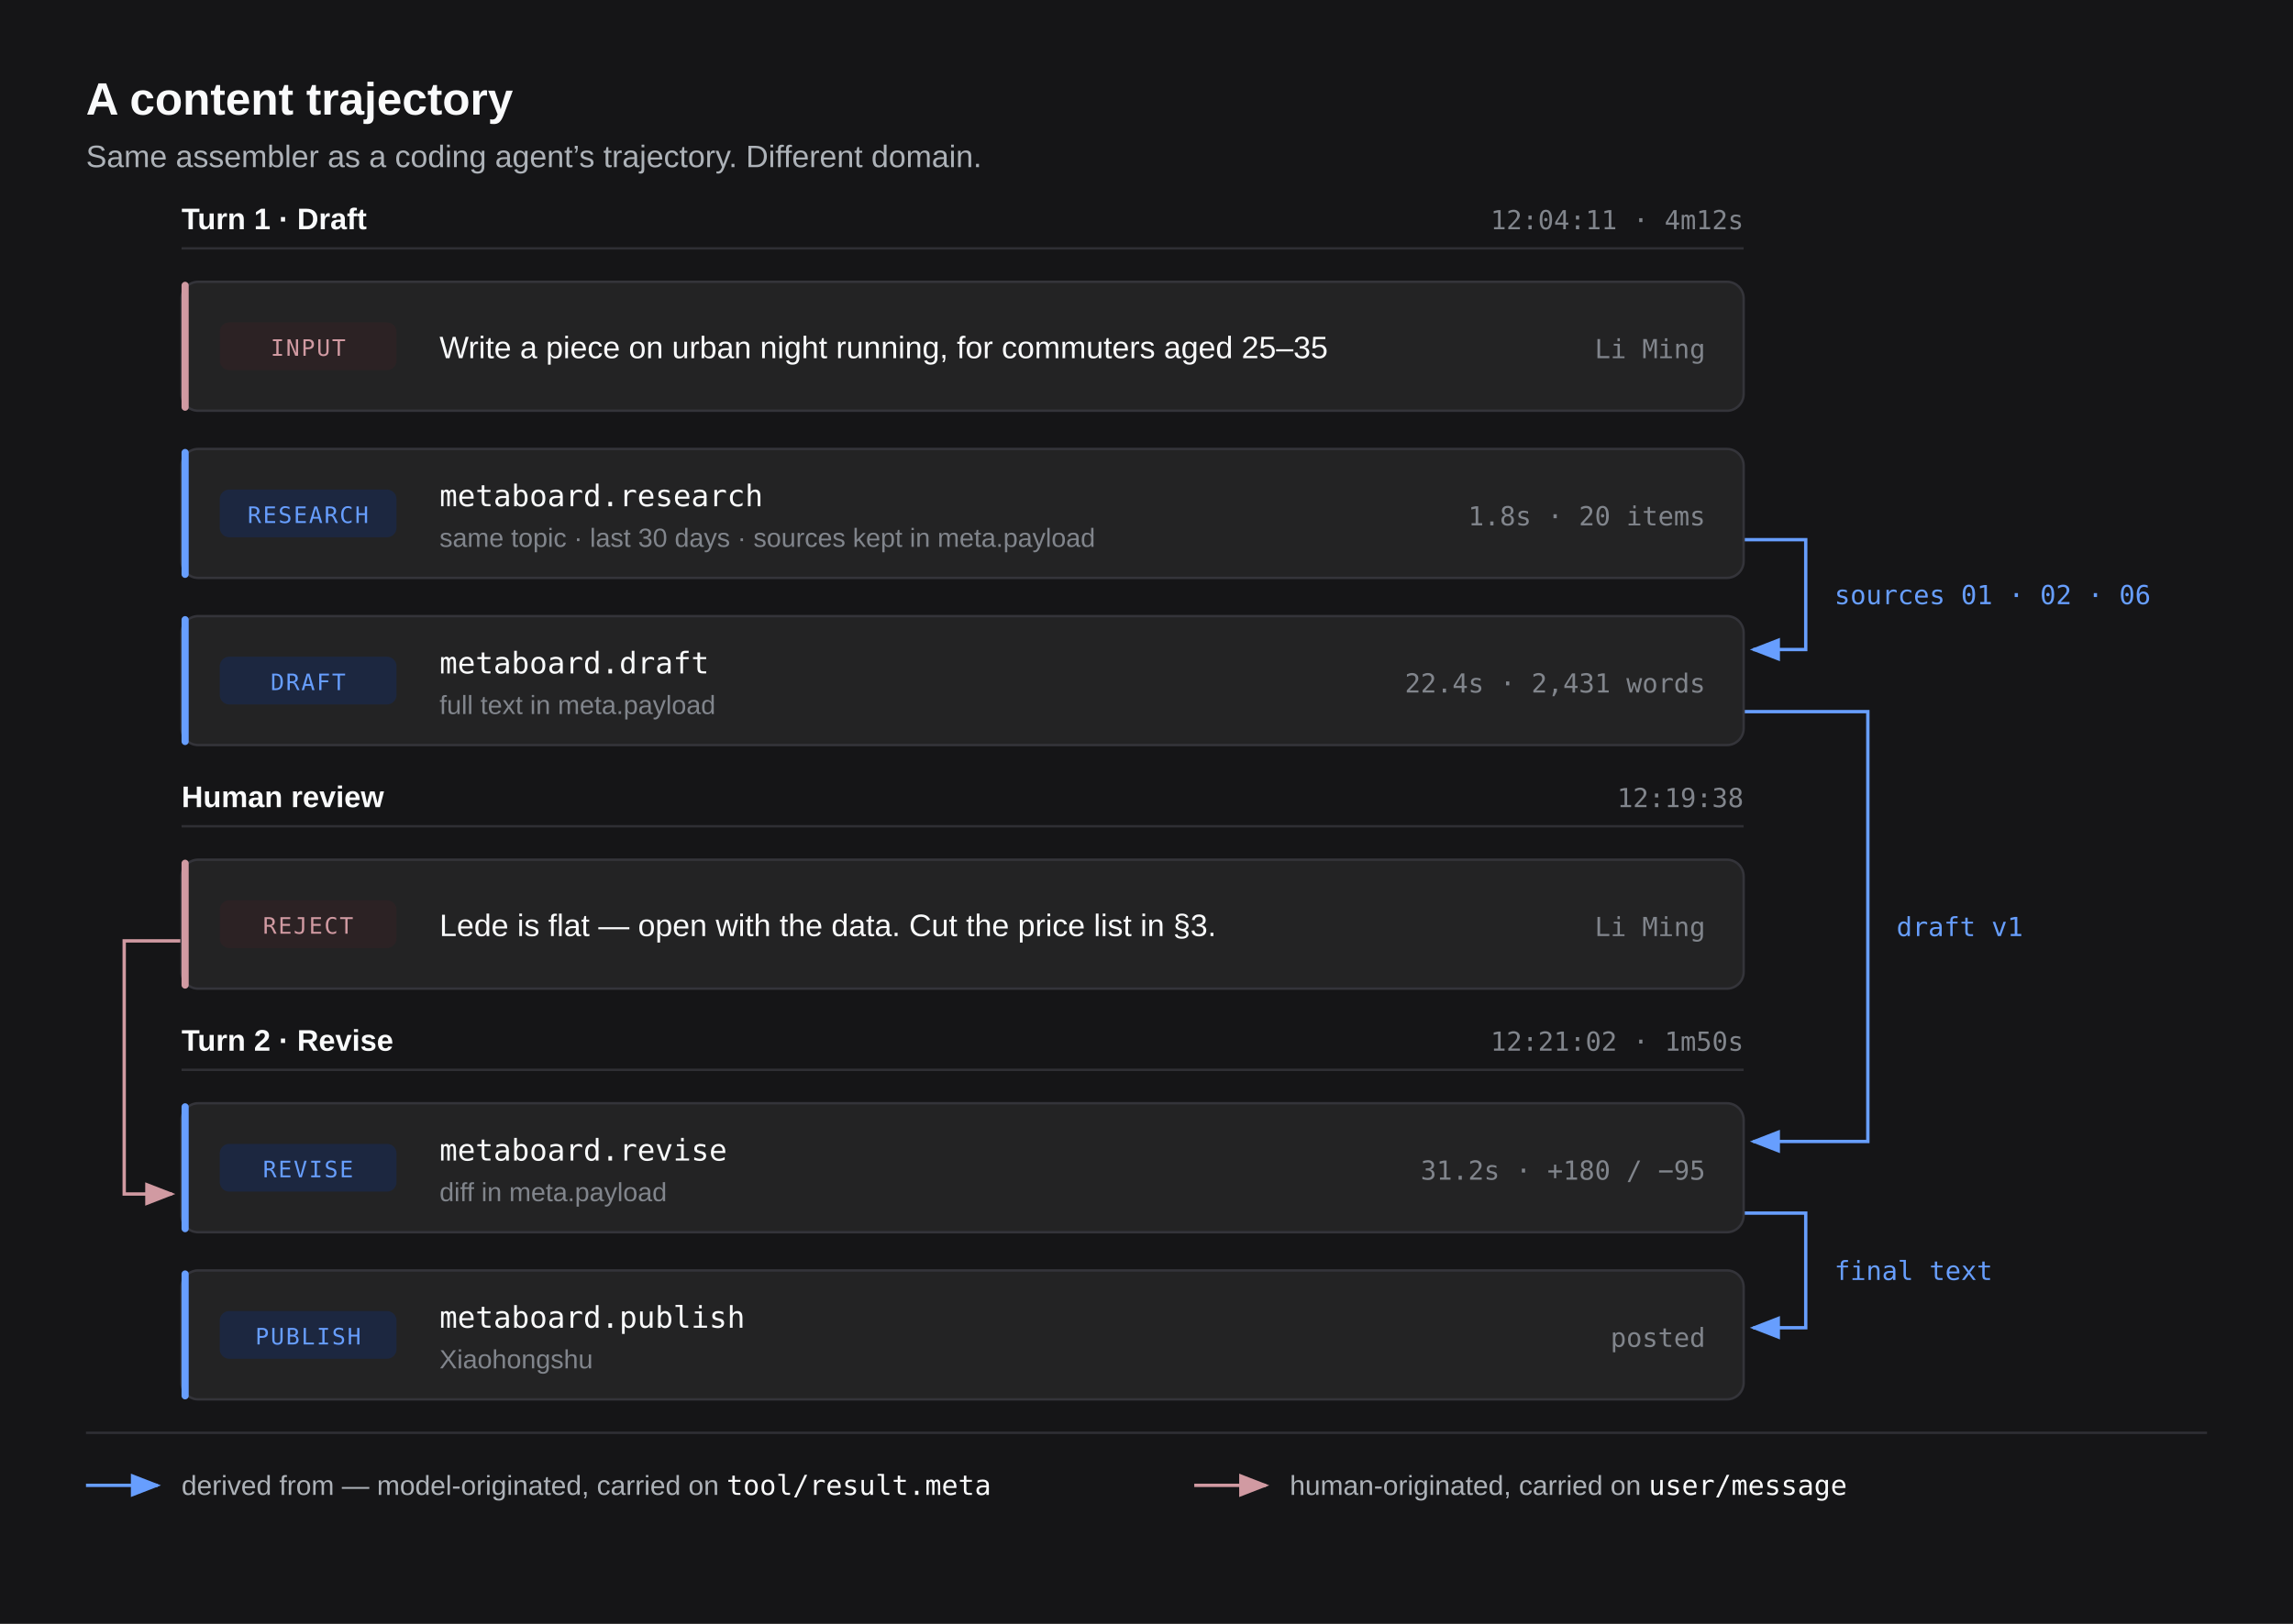
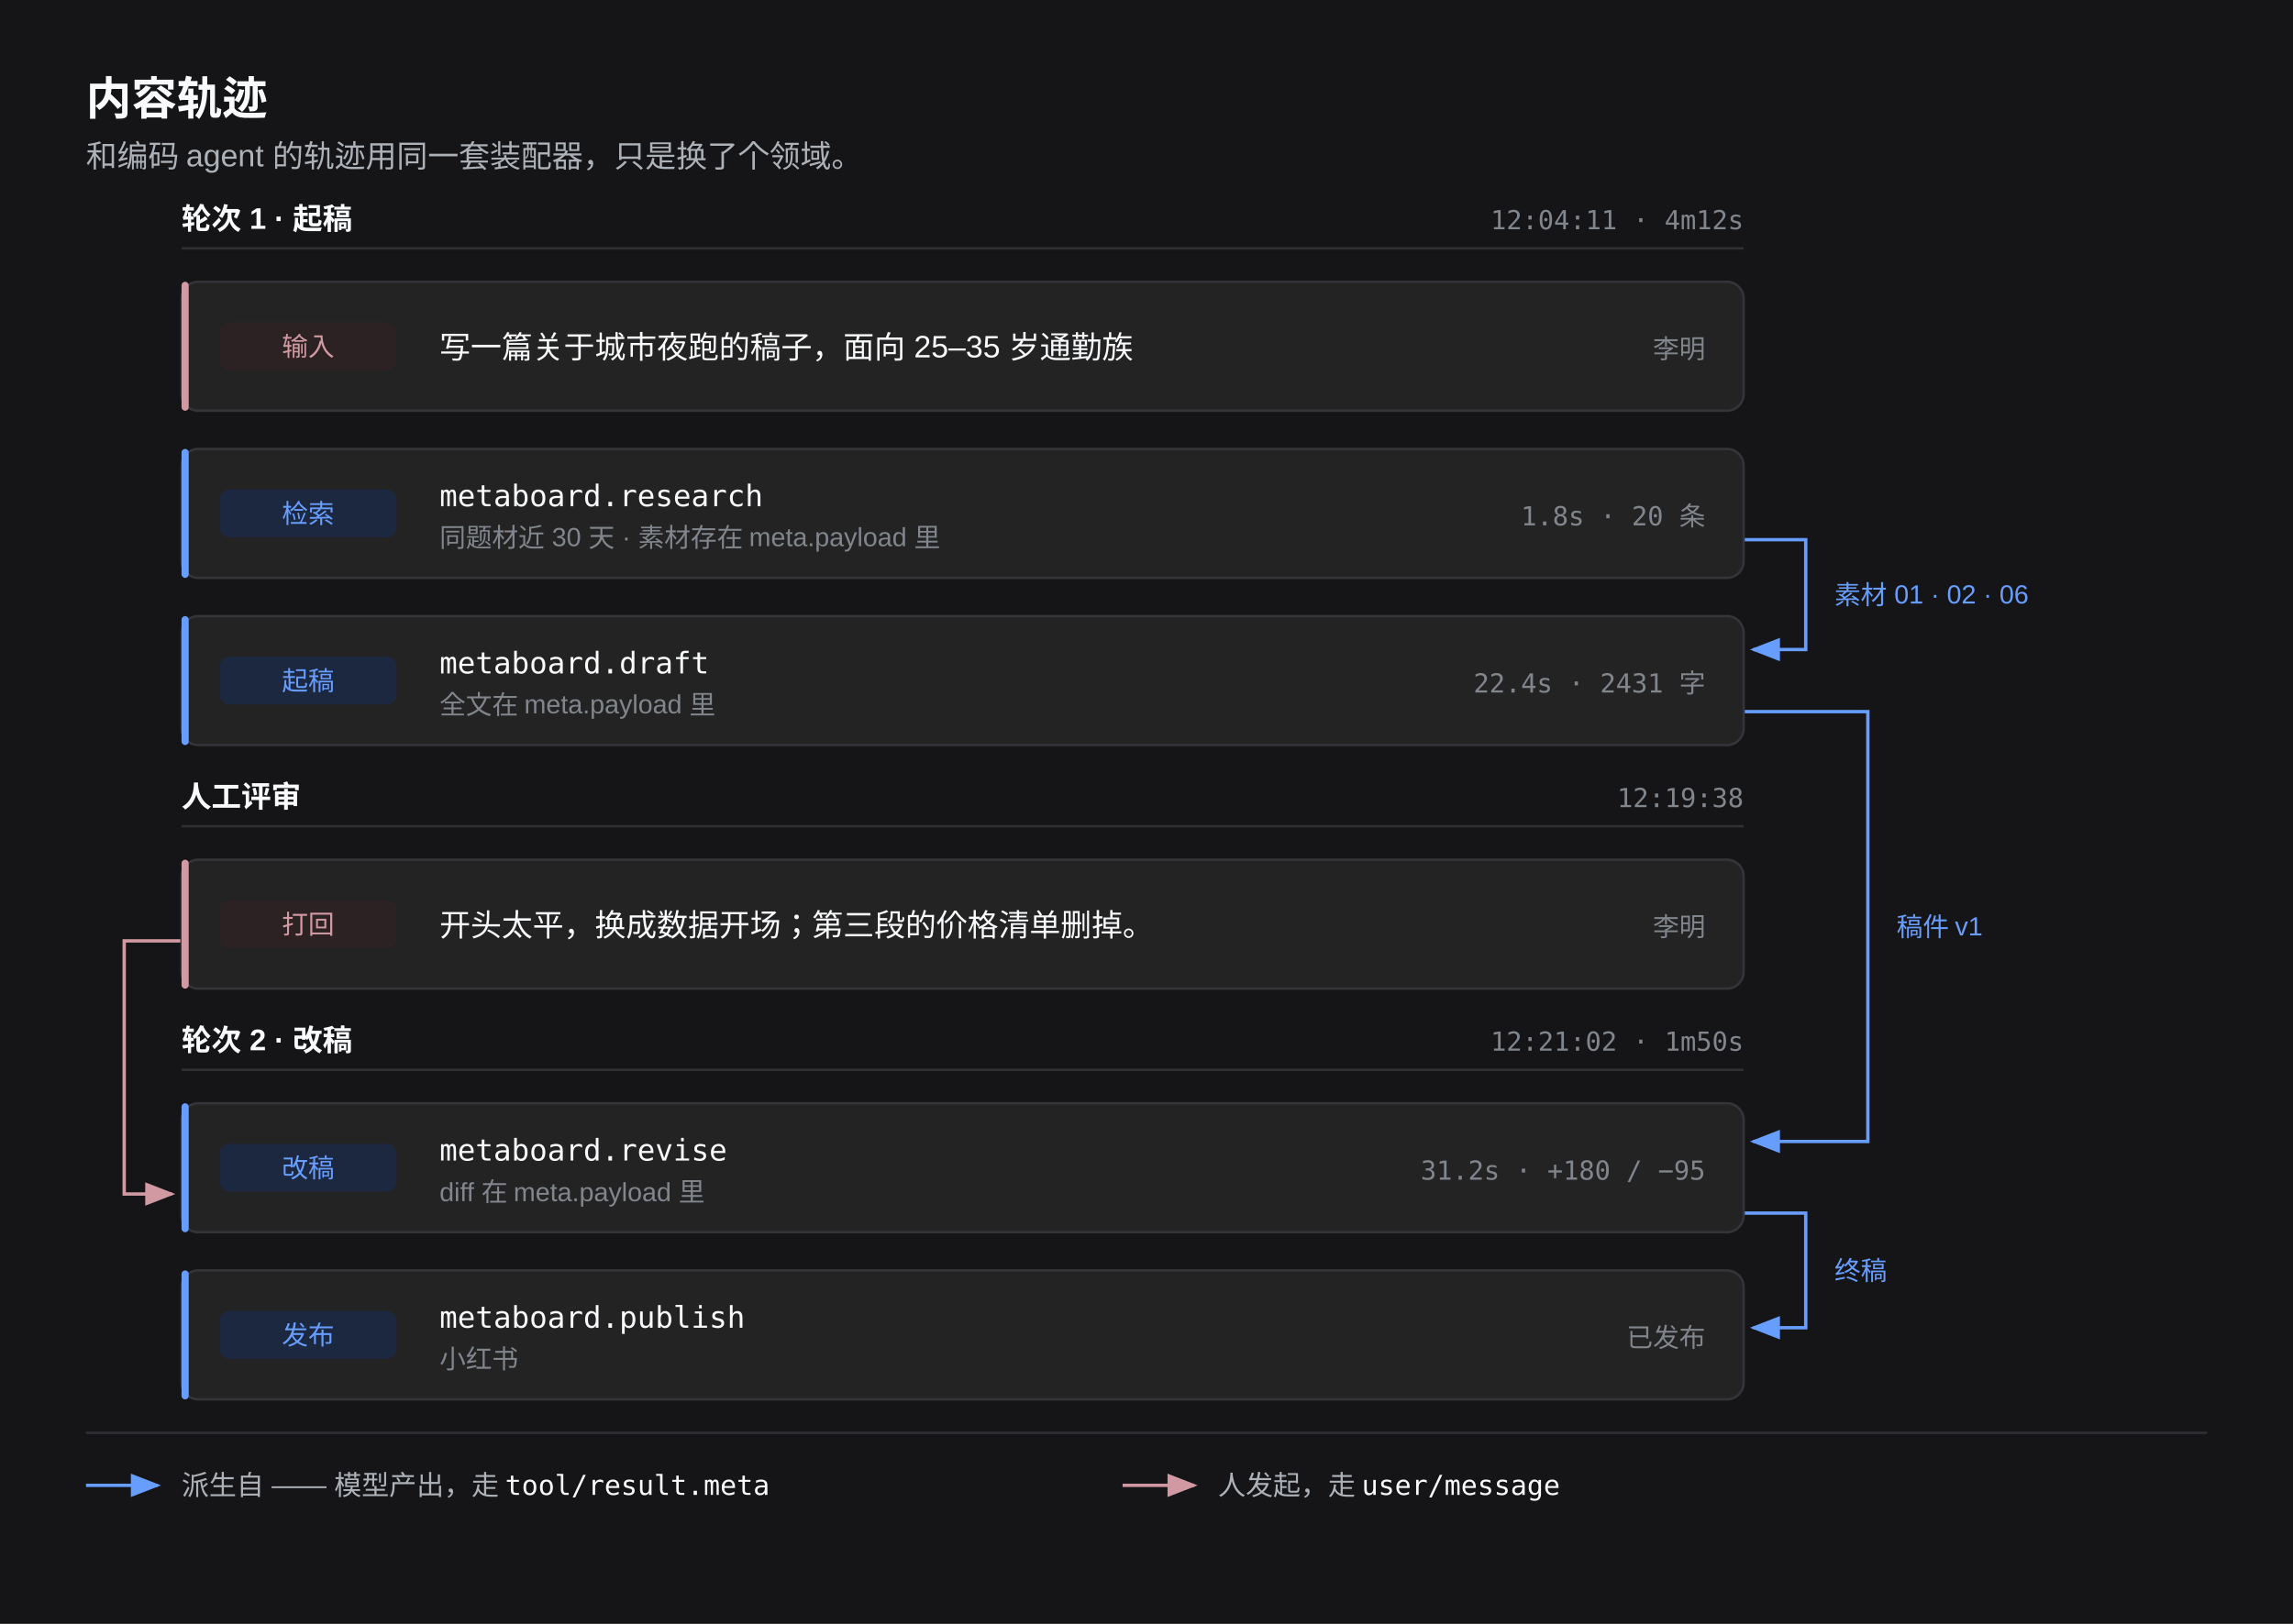
- <svg xmlns="http://www.w3.org/2000/svg" viewBox="0 0 960 680" width="960" height="680" role="img" aria-label="A content trajectory: two turns of tool calls with a human review between them, and derivation edges showing which sources each artifact came from">
+ <svg xmlns="http://www.w3.org/2000/svg" viewBox="0 0 960 680" width="960" height="680" role="img" aria-label="内容轨迹：两个轮次的工具调用，中间夹一次人工评审，派生边显示每个产物来自哪些上游">
  <defs>
    <marker id="mb-blue" markerWidth="9" markerHeight="7" refX="8" refY="3.5" orient="auto">
      <polygon points="0 0, 9 3.5, 0 7" fill="#679EFE" />
    </marker>
    <marker id="mb-rose" markerWidth="9" markerHeight="7" refX="8" refY="3.5" orient="auto">
      <polygon points="0 0, 9 3.5, 0 7" fill="#D19AA2" />
    </marker>
  </defs>
  <style>text{font-family:-apple-system, BlinkMacSystemFont, 'Segoe UI', 'Helvetica Neue', 'PingFang SC', 'Microsoft YaHei', Arial, sans-serif} .m{font-family:'SF Mono', 'JetBrains Mono', 'Fira Code', Menlo, Consolas, 'PingFang SC', monospace}</style>
  <rect width="960" height="680" fill="#151517" />
-   <text x="36" y="48" font-size="19" font-weight="600" fill="#F9FAFB">A content trajectory</text>
-   <text x="36" y="70" font-size="13" fill="#ADB2B8">Same assembler as a coding agent’s trajectory. Different domain.</text>
+   <text x="36" y="48" font-size="19" font-weight="600" fill="#F9FAFB">内容轨迹</text>
+   <text x="36" y="70" font-size="13" fill="#ADB2B8">和编码 agent 的轨迹用同一套装配器，只是换了个领域。</text>
  <line x1="76" y1="104" x2="730" y2="104" stroke="#2F2F34" stroke-width="1" />
-   <text x="76" y="96" font-size="12.5" font-weight="600" fill="#F9FAFB">Turn 1 · Draft</text>
+   <text x="76" y="96" font-size="12.5" font-weight="600" fill="#F9FAFB">轮次 1 · 起稿</text>
  <text x="730" y="96" text-anchor="end" font-size="11" class="m" fill="#81858C">12:04:11 · 4m12s</text>
  <line x1="76" y1="346" x2="730" y2="346" stroke="#2F2F34" stroke-width="1" />
-   <text x="76" y="338" font-size="12.5" font-weight="600" fill="#F9FAFB">Human review</text>
+   <text x="76" y="338" font-size="12.5" font-weight="600" fill="#F9FAFB">人工评审</text>
  <text x="730" y="338" text-anchor="end" font-size="11" class="m" fill="#81858C">12:19:38</text>
  <line x1="76" y1="448" x2="730" y2="448" stroke="#2F2F34" stroke-width="1" />
-   <text x="76" y="440" font-size="12.5" font-weight="600" fill="#F9FAFB">Turn 2 · Revise</text>
+   <text x="76" y="440" font-size="12.5" font-weight="600" fill="#F9FAFB">轮次 2 · 改稿</text>
  <text x="730" y="440" text-anchor="end" font-size="11" class="m" fill="#81858C">12:21:02 · 1m50s</text>
  <path d="M 730,226 H 756 V 272 H 734" fill="none" stroke="#679EFE" stroke-width="1.4" marker-end="url(#mb-blue)" />
-   <text x="768" y="253" font-size="11" class="m" fill="#679EFE">sources 01 · 02 · 06</text>
+   <text x="768" y="253" font-size="11" fill="#679EFE">素材 01 · 02 · 06</text>
  <path d="M 730,298 H 782 V 478 H 734" fill="none" stroke="#679EFE" stroke-width="1.4" marker-end="url(#mb-blue)" />
-   <text x="794" y="392" font-size="11" class="m" fill="#679EFE">draft v1</text>
+   <text x="794" y="392" font-size="11" fill="#679EFE">稿件 v1</text>
  <path d="M 76,394 H 52 V 500 H 72" fill="none" stroke="#D19AA2" stroke-width="1.4" marker-end="url(#mb-rose)" />
  <path d="M 730,508 H 756 V 556 H 734" fill="none" stroke="#679EFE" stroke-width="1.4" marker-end="url(#mb-blue)" />
-   <text x="768" y="536" font-size="11" class="m" fill="#679EFE">final text</text>
+   <text x="768" y="536" font-size="11" fill="#679EFE">终稿</text>
  <rect x="76" y="118" width="654" height="54" rx="7" fill="#232324" stroke="#34343A" stroke-width="1" />
  <rect x="76" y="118" width="3" height="54" rx="1.5" fill="#D19AA2" />
  <rect x="92" y="135" width="74" height="20" rx="4" fill="#2C2224" />
-   <text x="129" y="149" text-anchor="middle" font-size="9.5" class="m" letter-spacing="0.7" fill="#D19AA2">INPUT</text>
-   <text x="184" y="150" font-size="13" fill="#F9FAFB">Write a piece on urban night running, for commuters aged 25–35</text>
-   <text x="714" y="150" text-anchor="end" font-size="11" class="m" fill="#81858C">Li Ming</text>
+   <text x="129" y="149" text-anchor="middle" font-size="11" fill="#D19AA2">输入</text>
+   <text x="184" y="150" font-size="13" fill="#F9FAFB">写一篇关于城市夜跑的稿子，面向 25–35 岁通勤族</text>
+   <text x="714" y="150" text-anchor="end" font-size="11" class="m" fill="#81858C">李明</text>
  <rect x="76" y="188" width="654" height="54" rx="7" fill="#232324" stroke="#34343A" stroke-width="1" />
  <rect x="76" y="188" width="3" height="54" rx="1.5" fill="#679EFE" />
  <rect x="92" y="205" width="74" height="20" rx="4" fill="#1C2740" />
-   <text x="129" y="219" text-anchor="middle" font-size="9.5" class="m" letter-spacing="0.7" fill="#679EFE">RESEARCH</text>
+   <text x="129" y="219" text-anchor="middle" font-size="11" fill="#679EFE">检索</text>
  <text x="184" y="212" font-size="12.5" class="m" fill="#F9FAFB">metaboard.research</text>
-   <text x="184" y="229" font-size="11" fill="#81858C">same topic · last 30 days · sources kept in meta.payload</text>
-   <text x="714" y="220" text-anchor="end" font-size="11" class="m" fill="#81858C">1.8s · 20 items</text>
+   <text x="184" y="229" font-size="11" fill="#81858C">同题材近 30 天 · 素材存在 meta.payload 里</text>
+   <text x="714" y="220" text-anchor="end" font-size="11" class="m" fill="#81858C">1.8s · 20 条</text>
  <rect x="76" y="258" width="654" height="54" rx="7" fill="#232324" stroke="#34343A" stroke-width="1" />
  <rect x="76" y="258" width="3" height="54" rx="1.5" fill="#679EFE" />
  <rect x="92" y="275" width="74" height="20" rx="4" fill="#1C2740" />
-   <text x="129" y="289" text-anchor="middle" font-size="9.5" class="m" letter-spacing="0.7" fill="#679EFE">DRAFT</text>
+   <text x="129" y="289" text-anchor="middle" font-size="11" fill="#679EFE">起稿</text>
  <text x="184" y="282" font-size="12.5" class="m" fill="#F9FAFB">metaboard.draft</text>
-   <text x="184" y="299" font-size="11" fill="#81858C">full text in meta.payload</text>
-   <text x="714" y="290" text-anchor="end" font-size="11" class="m" fill="#81858C">22.4s · 2,431 words</text>
+   <text x="184" y="299" font-size="11" fill="#81858C">全文在 meta.payload 里</text>
+   <text x="714" y="290" text-anchor="end" font-size="11" class="m" fill="#81858C">22.4s · 2431 字</text>
  <rect x="76" y="360" width="654" height="54" rx="7" fill="#232324" stroke="#34343A" stroke-width="1" />
  <rect x="76" y="360" width="3" height="54" rx="1.5" fill="#D19AA2" />
  <rect x="92" y="377" width="74" height="20" rx="4" fill="#2C2224" />
-   <text x="129" y="391" text-anchor="middle" font-size="9.5" class="m" letter-spacing="0.7" fill="#D19AA2">REJECT</text>
-   <text x="184" y="392" font-size="13" fill="#F9FAFB">Lede is flat — open with the data. Cut the price list in §3.</text>
-   <text x="714" y="392" text-anchor="end" font-size="11" class="m" fill="#81858C">Li Ming</text>
+   <text x="129" y="391" text-anchor="middle" font-size="11" fill="#D19AA2">打回</text>
+   <text x="184" y="392" font-size="13" fill="#F9FAFB">开头太平，换成数据开场；第三段的价格清单删掉。</text>
+   <text x="714" y="392" text-anchor="end" font-size="11" class="m" fill="#81858C">李明</text>
  <rect x="76" y="462" width="654" height="54" rx="7" fill="#232324" stroke="#34343A" stroke-width="1" />
  <rect x="76" y="462" width="3" height="54" rx="1.5" fill="#679EFE" />
  <rect x="92" y="479" width="74" height="20" rx="4" fill="#1C2740" />
-   <text x="129" y="493" text-anchor="middle" font-size="9.5" class="m" letter-spacing="0.7" fill="#679EFE">REVISE</text>
+   <text x="129" y="493" text-anchor="middle" font-size="11" fill="#679EFE">改稿</text>
  <text x="184" y="486" font-size="12.5" class="m" fill="#F9FAFB">metaboard.revise</text>
-   <text x="184" y="503" font-size="11" fill="#81858C">diff in meta.payload</text>
+   <text x="184" y="503" font-size="11" fill="#81858C">diff 在 meta.payload 里</text>
  <text x="714" y="494" text-anchor="end" font-size="11" class="m" fill="#81858C">31.2s · +180 / −95</text>
  <rect x="76" y="532" width="654" height="54" rx="7" fill="#232324" stroke="#34343A" stroke-width="1" />
  <rect x="76" y="532" width="3" height="54" rx="1.5" fill="#679EFE" />
  <rect x="92" y="549" width="74" height="20" rx="4" fill="#1C2740" />
-   <text x="129" y="563" text-anchor="middle" font-size="9.5" class="m" letter-spacing="0.7" fill="#679EFE">PUBLISH</text>
+   <text x="129" y="563" text-anchor="middle" font-size="11" fill="#679EFE">发布</text>
  <text x="184" y="556" font-size="12.5" class="m" fill="#F9FAFB">metaboard.publish</text>
-   <text x="184" y="573" font-size="11" fill="#81858C">Xiaohongshu</text>
-   <text x="714" y="564" text-anchor="end" font-size="11" class="m" fill="#81858C">posted</text>
+   <text x="184" y="573" font-size="11" fill="#81858C">小红书</text>
+   <text x="714" y="564" text-anchor="end" font-size="11" class="m" fill="#81858C">已发布</text>
  <line x1="36" y1="600" x2="924" y2="600" stroke="#2F2F34" stroke-width="1" />
  <path d="M 36,622 H 66" fill="none" stroke="#679EFE" stroke-width="1.4" marker-end="url(#mb-blue)" />
-   <text x="76" y="626" font-size="11.5" fill="#ADB2B8">derived from — model-originated, carried on <tspan class="m" fill="#F9FAFB">tool/result.meta</tspan>
+   <text x="76" y="626" font-size="11.5" fill="#ADB2B8">派生自 —— 模型产出，走 <tspan class="m" fill="#F9FAFB">tool/result.meta</tspan>
  </text>
-   <path d="M 500,622 H 530" fill="none" stroke="#D19AA2" stroke-width="1.4" marker-end="url(#mb-rose)" />
-   <text x="540" y="626" font-size="11.5" fill="#ADB2B8">human-originated, carried on <tspan class="m" fill="#F9FAFB">user/message</tspan>
+   <path d="M 470,622 H 500" fill="none" stroke="#D19AA2" stroke-width="1.4" marker-end="url(#mb-rose)" />
+   <text x="510" y="626" font-size="11.5" fill="#ADB2B8">人发起，走 <tspan class="m" fill="#F9FAFB">user/message</tspan>
  </text>
</svg>
